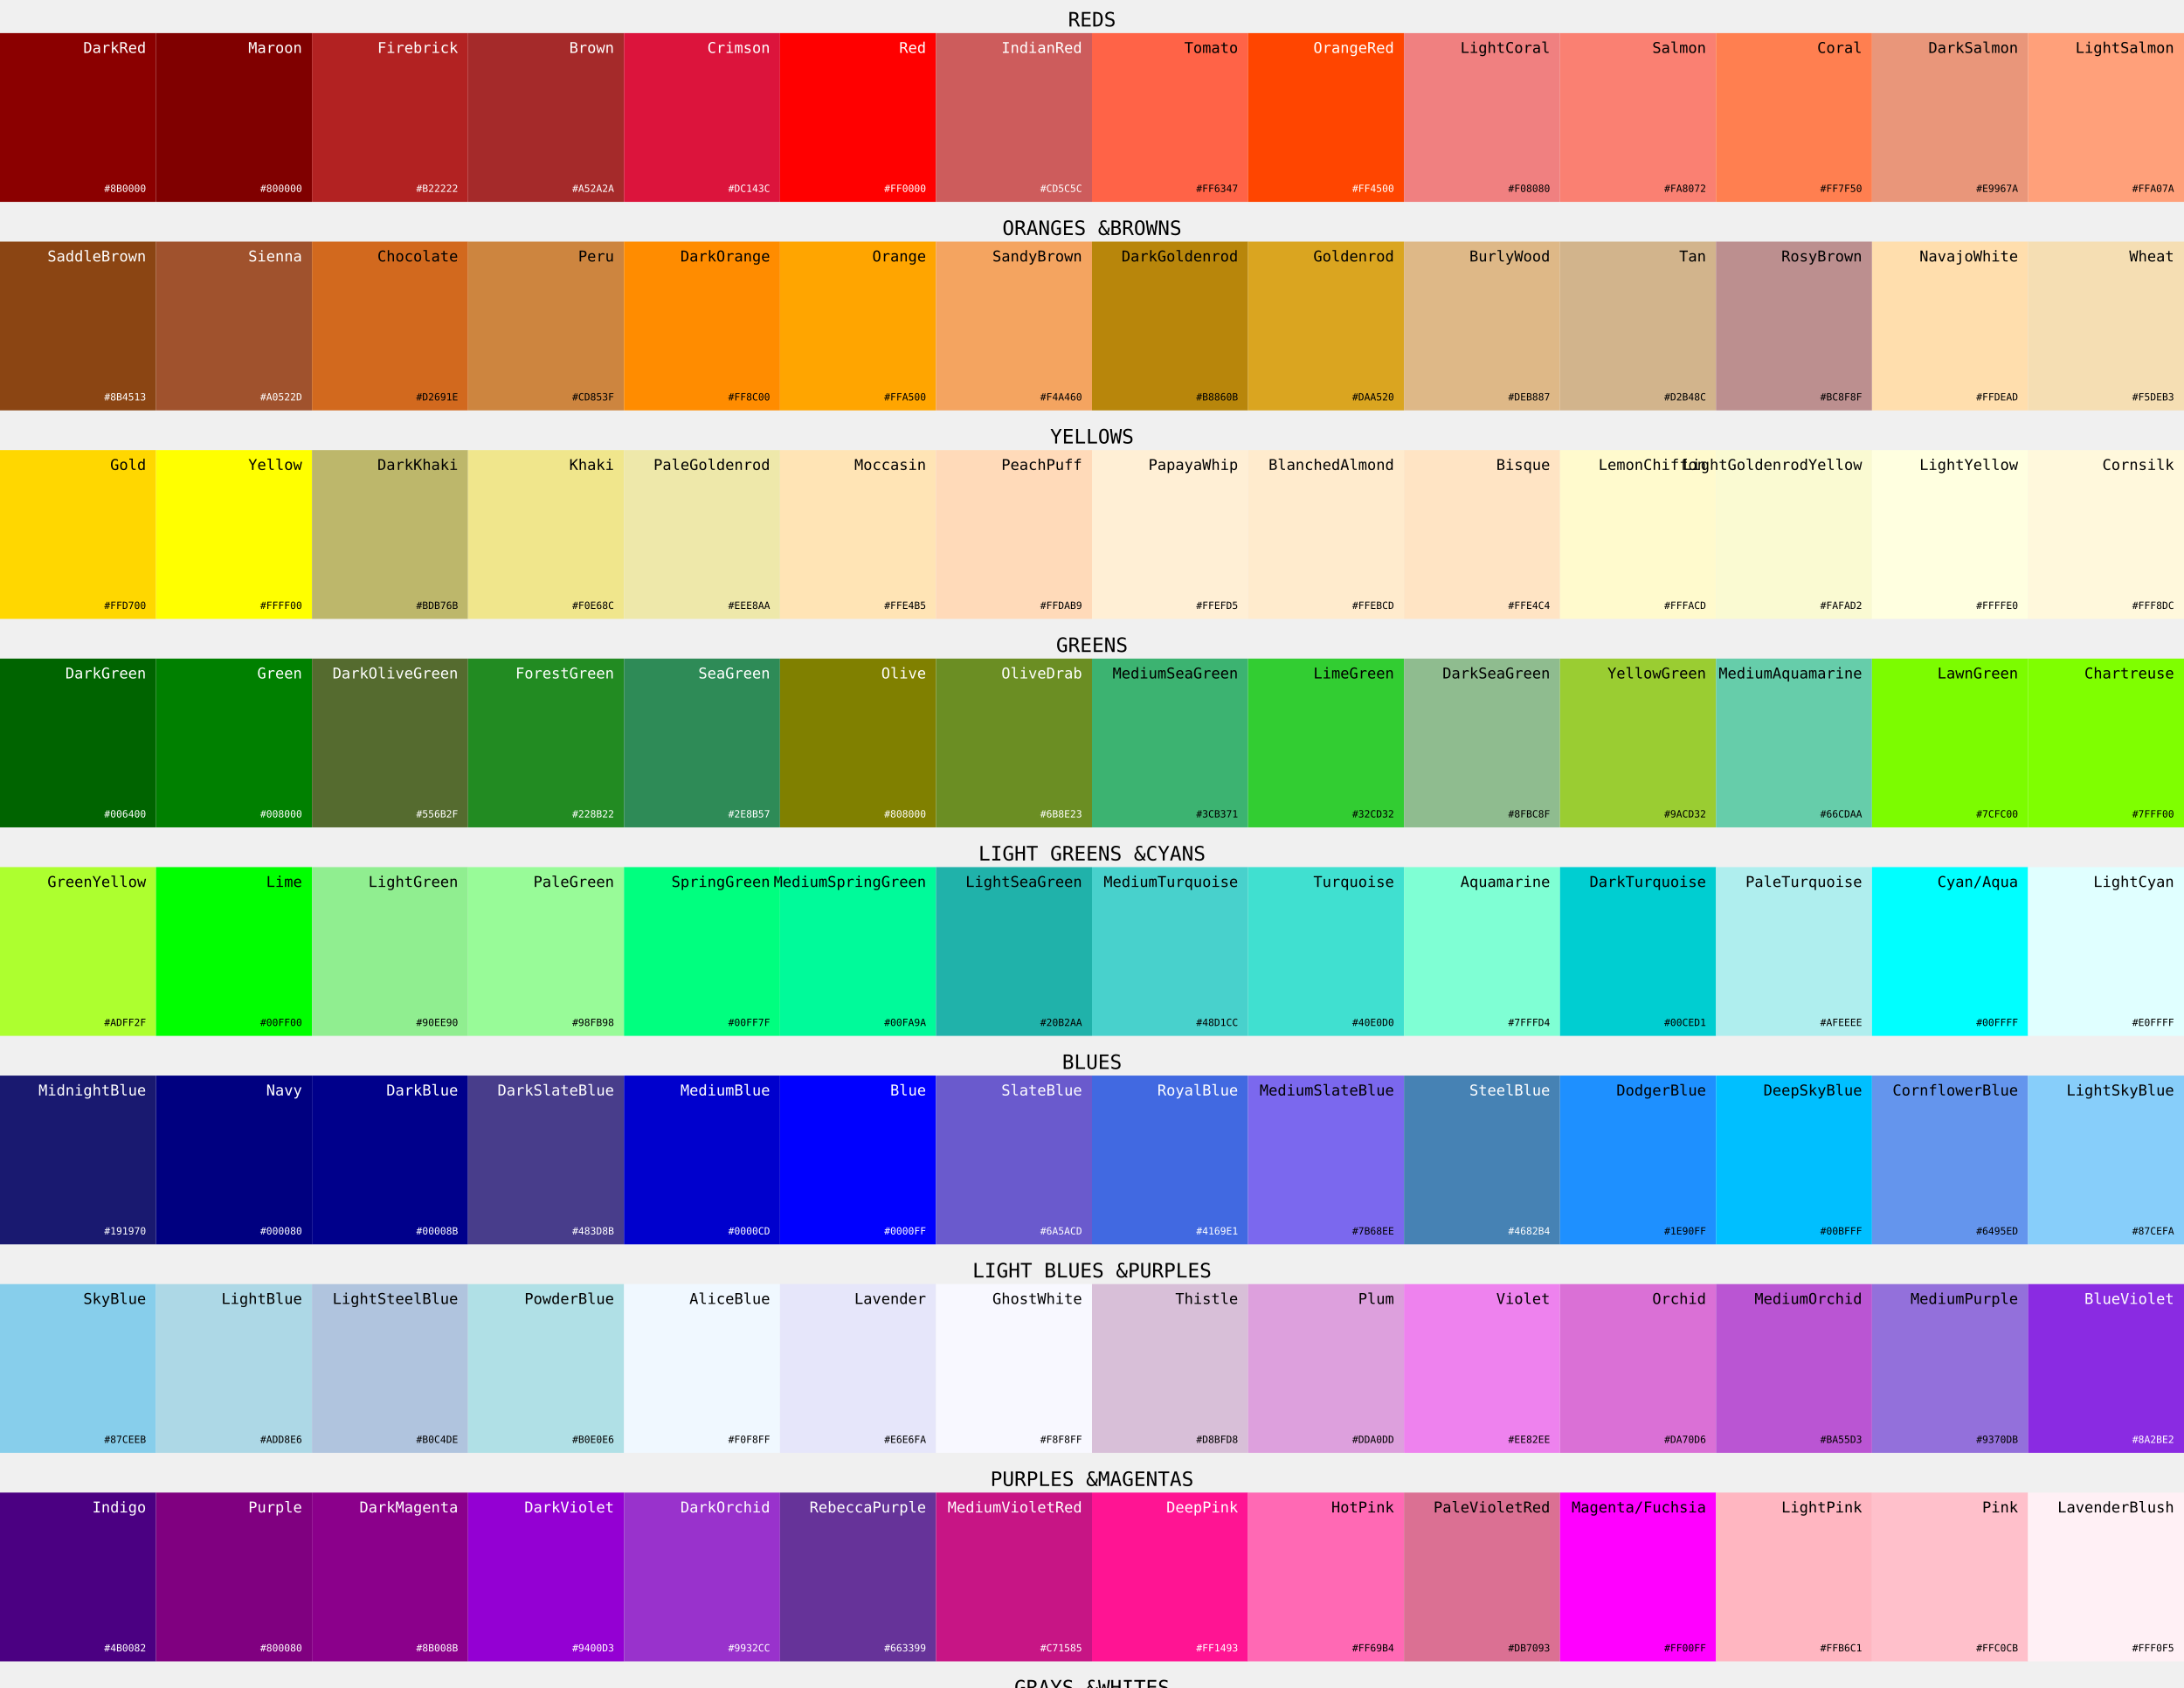
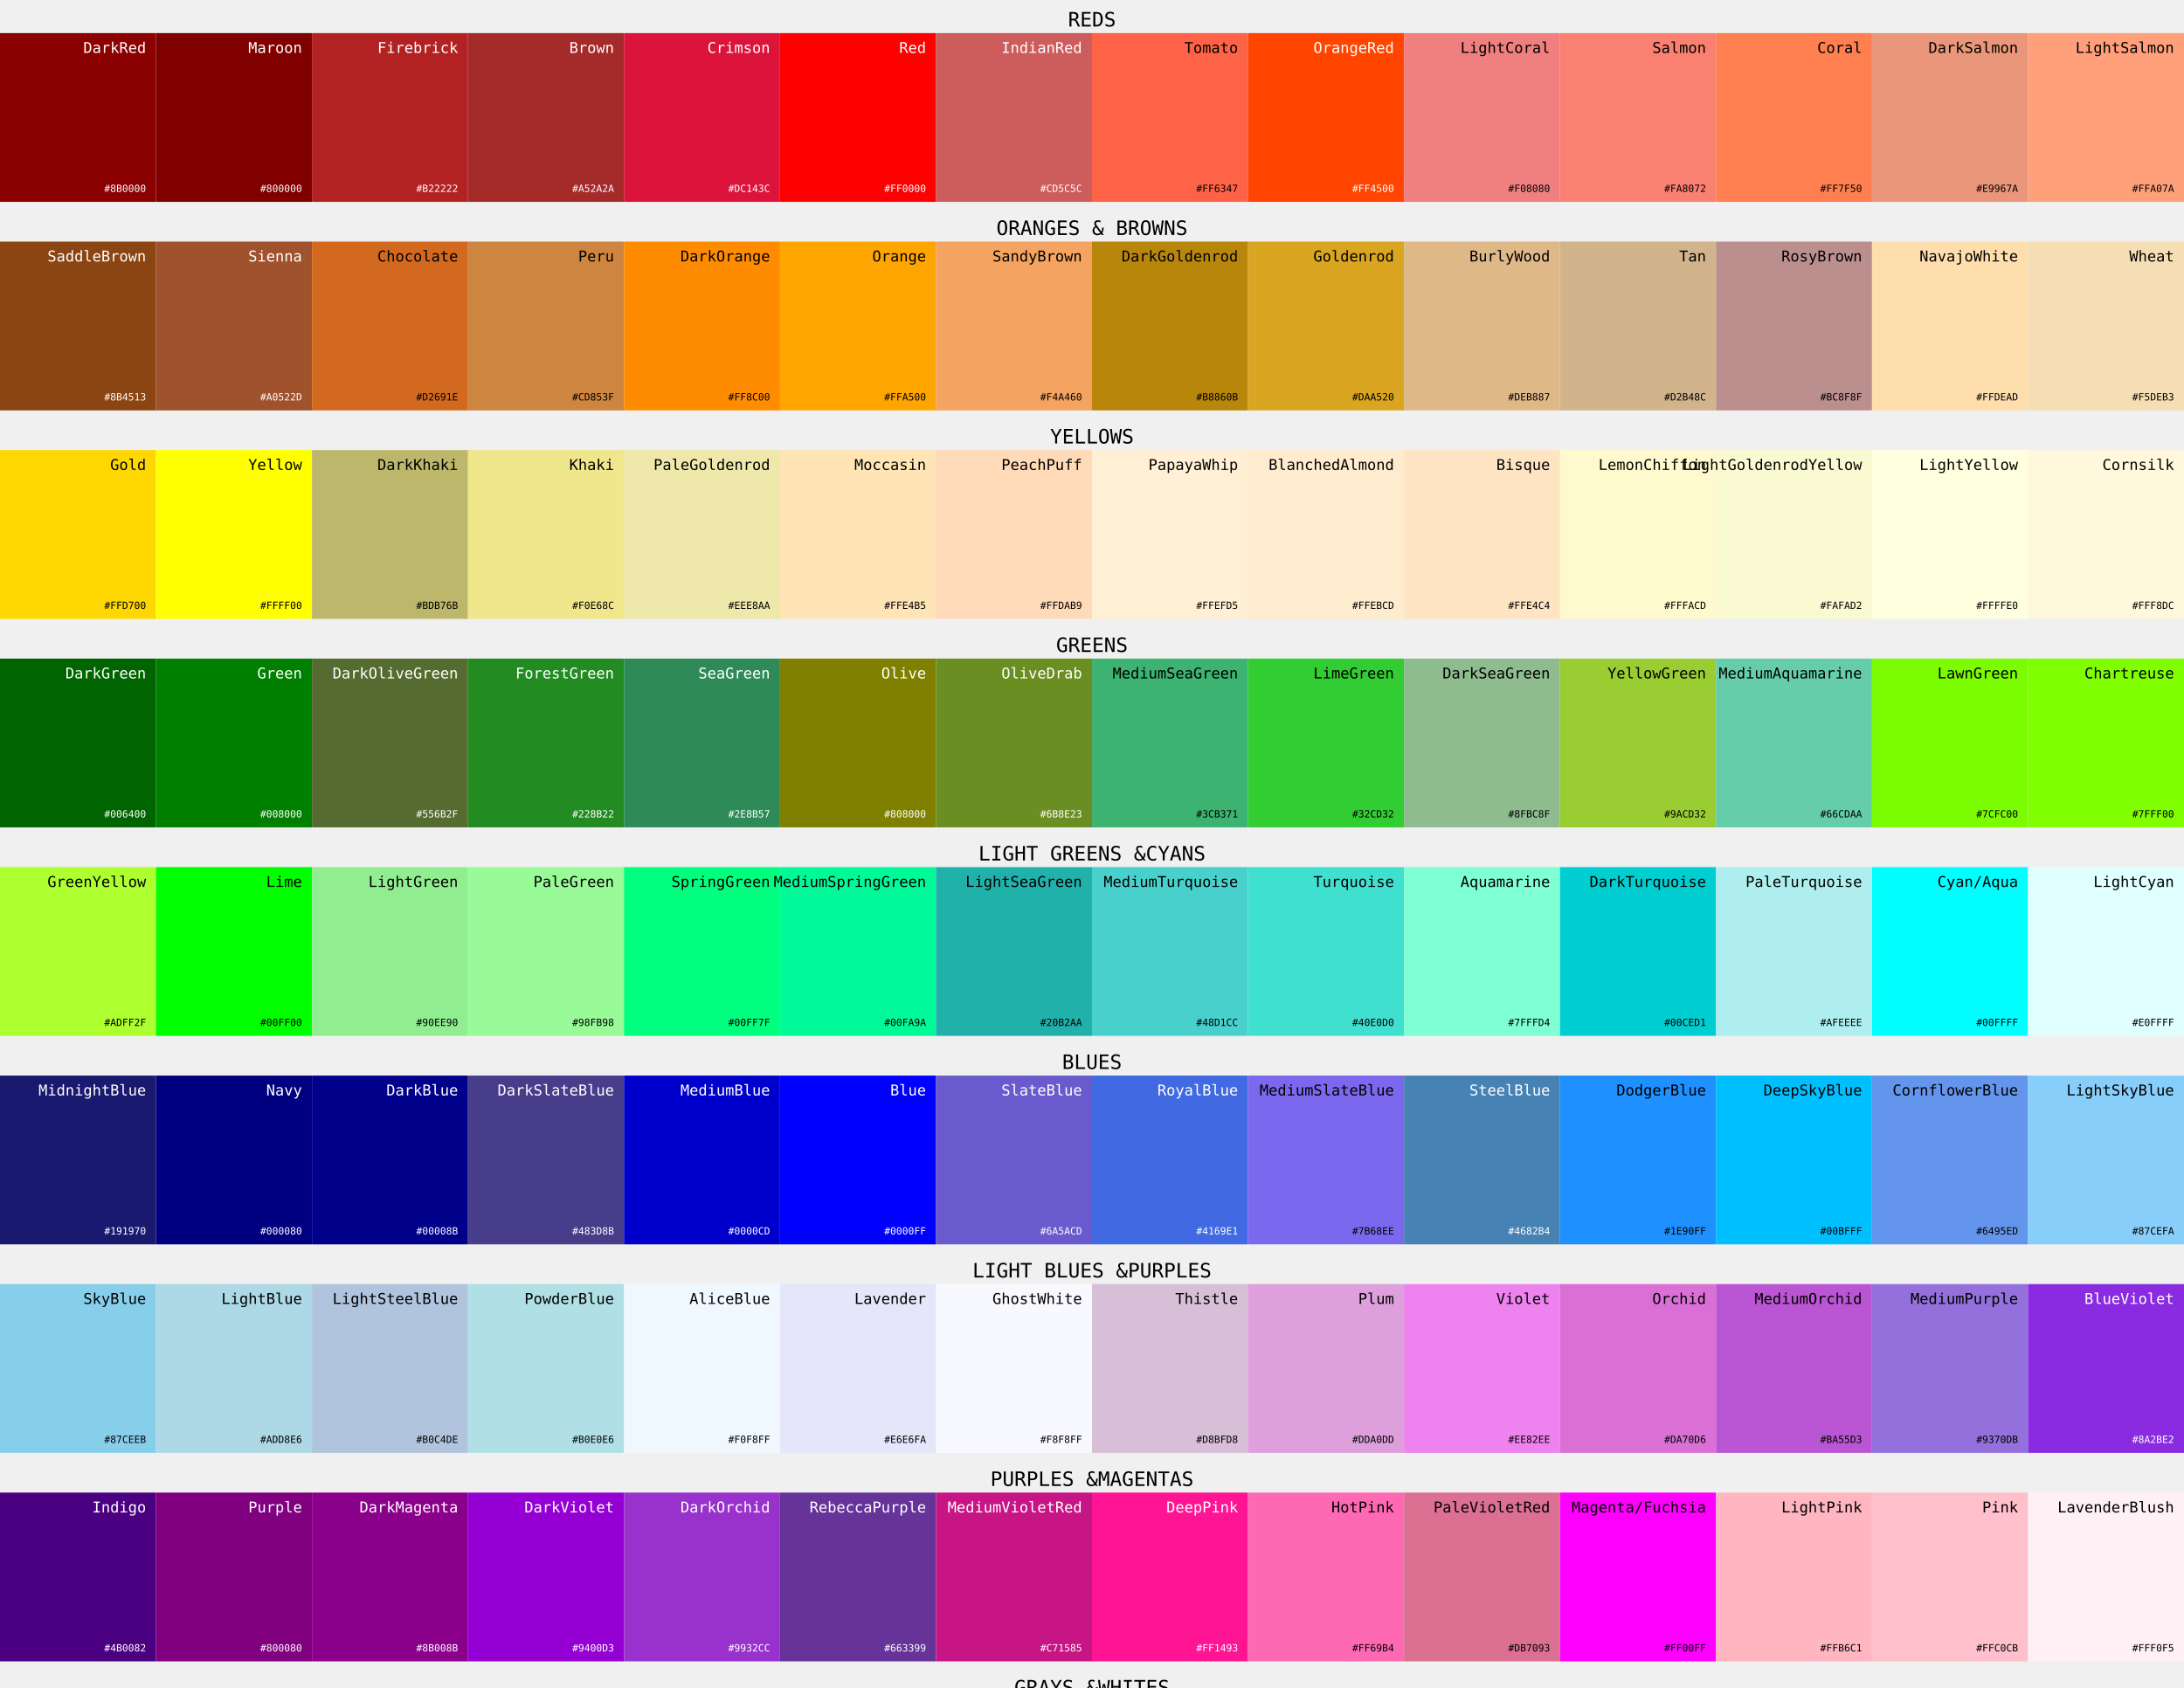
<svg xmlns="http://www.w3.org/2000/svg" viewBox="0 0 6600 5100" width="6600" height="5100">
  <g transform="translate(0, 0)">
    <text x="3300" y="80" font-family="monospace" fill="black" font-size="60" text-anchor="middle">REDS</text>
    <rect x="0" y="100" width="471.43" height="510" fill="#8B0000" />
    <text x="441.43" y="160" font-family="monospace" fill="white" font-size="45" text-anchor="end">DarkRed</text>
    <text x="441.43" y="580" font-family="monospace" fill="white" font-size="30" text-anchor="end">#8B0000</text>
    <rect x="471.43" y="100" width="471.43" height="510" fill="#800000" />
    <text x="912.86" y="160" font-family="monospace" fill="white" font-size="45" text-anchor="end">Maroon</text>
    <text x="912.86" y="580" font-family="monospace" fill="white" font-size="30" text-anchor="end">#800000</text>
    <rect x="942.86" y="100" width="471.43" height="510" fill="#B22222" />
    <text x="1384.29" y="160" font-family="monospace" fill="white" font-size="45" text-anchor="end">Firebrick</text>
    <text x="1384.29" y="580" font-family="monospace" fill="white" font-size="30" text-anchor="end">#B22222</text>
    <rect x="1414.29" y="100" width="471.43" height="510" fill="#A52A2A" />
    <text x="1855.72" y="160" font-family="monospace" fill="white" font-size="45" text-anchor="end">Brown</text>
    <text x="1855.72" y="580" font-family="monospace" fill="white" font-size="30" text-anchor="end">#A52A2A</text>
    <rect x="1885.72" y="100" width="471.43" height="510" fill="#DC143C" />
    <text x="2327.15" y="160" font-family="monospace" fill="white" font-size="45" text-anchor="end">Crimson</text>
    <text x="2327.15" y="580" font-family="monospace" fill="white" font-size="30" text-anchor="end">#DC143C</text>
    <rect x="2357.15" y="100" width="471.43" height="510" fill="#FF0000" />
    <text x="2798.58" y="160" font-family="monospace" fill="white" font-size="45" text-anchor="end">Red</text>
    <text x="2798.58" y="580" font-family="monospace" fill="white" font-size="30" text-anchor="end">#FF0000</text>
    <rect x="2828.58" y="100" width="471.43" height="510" fill="#CD5C5C" />
    <text x="3270.01" y="160" font-family="monospace" fill="white" font-size="45" text-anchor="end">IndianRed</text>
    <text x="3270.01" y="580" font-family="monospace" fill="white" font-size="30" text-anchor="end">#CD5C5C</text>
    <rect x="3300.01" y="100" width="471.43" height="510" fill="#FF6347" />
    <text x="3741.44" y="160" font-family="monospace" fill="black" font-size="45" text-anchor="end">Tomato</text>
    <text x="3741.44" y="580" font-family="monospace" fill="black" font-size="30" text-anchor="end">#FF6347</text>
    <rect x="3771.44" y="100" width="471.43" height="510" fill="#FF4500" />
    <text x="4212.87" y="160" font-family="monospace" fill="white" font-size="45" text-anchor="end">OrangeRed</text>
    <text x="4212.87" y="580" font-family="monospace" fill="white" font-size="30" text-anchor="end">#FF4500</text>
    <rect x="4242.87" y="100" width="471.43" height="510" fill="#F08080" />
    <text x="4684.3" y="160" font-family="monospace" fill="black" font-size="45" text-anchor="end">LightCoral</text>
    <text x="4684.3" y="580" font-family="monospace" fill="black" font-size="30" text-anchor="end">#F08080</text>
    <rect x="4714.3" y="100" width="471.43" height="510" fill="#FA8072" />
    <text x="5155.73" y="160" font-family="monospace" fill="black" font-size="45" text-anchor="end">Salmon</text>
    <text x="5155.73" y="580" font-family="monospace" fill="black" font-size="30" text-anchor="end">#FA8072</text>
    <rect x="5185.73" y="100" width="471.43" height="510" fill="#FF7F50" />
    <text x="5627.16" y="160" font-family="monospace" fill="black" font-size="45" text-anchor="end">Coral</text>
    <text x="5627.16" y="580" font-family="monospace" fill="black" font-size="30" text-anchor="end">#FF7F50</text>
    <rect x="5657.16" y="100" width="471.43" height="510" fill="#E9967A" />
    <text x="6098.59" y="160" font-family="monospace" fill="black" font-size="45" text-anchor="end">DarkSalmon</text>
    <text x="6098.59" y="580" font-family="monospace" fill="black" font-size="30" text-anchor="end">#E9967A</text>
    <rect x="6128.59" y="100" width="471.43" height="510" fill="#FFA07A" />
    <text x="6570.02" y="160" font-family="monospace" fill="black" font-size="45" text-anchor="end">LightSalmon</text>
    <text x="6570.02" y="580" font-family="monospace" fill="black" font-size="30" text-anchor="end">#FFA07A</text>
  </g>
  <g transform="translate(0, 630)">
-     <text x="3300" y="80" font-family="monospace" fill="black" font-size="60" text-anchor="middle">ORANGES &amp;BROWNS</text>
+     <text x="3300" y="80" font-family="monospace" fill="black" font-size="60" text-anchor="middle">ORANGES &amp; BROWNS</text>
    <rect x="0" y="100" width="471.43" height="510" fill="#8B4513" />
    <text x="441.43" y="160" font-family="monospace" fill="white" font-size="45" text-anchor="end">SaddleBrown</text>
    <text x="441.43" y="580" font-family="monospace" fill="white" font-size="30" text-anchor="end">#8B4513</text>
    <rect x="471.43" y="100" width="471.43" height="510" fill="#A0522D" />
    <text x="912.86" y="160" font-family="monospace" fill="white" font-size="45" text-anchor="end">Sienna</text>
    <text x="912.86" y="580" font-family="monospace" fill="white" font-size="30" text-anchor="end">#A0522D</text>
    <rect x="942.86" y="100" width="471.43" height="510" fill="#D2691E" />
    <text x="1384.29" y="160" font-family="monospace" fill="black" font-size="45" text-anchor="end">Chocolate</text>
    <text x="1384.29" y="580" font-family="monospace" fill="black" font-size="30" text-anchor="end">#D2691E</text>
    <rect x="1414.29" y="100" width="471.43" height="510" fill="#CD853F" />
    <text x="1855.72" y="160" font-family="monospace" fill="black" font-size="45" text-anchor="end">Peru</text>
    <text x="1855.72" y="580" font-family="monospace" fill="black" font-size="30" text-anchor="end">#CD853F</text>
    <rect x="1885.72" y="100" width="471.43" height="510" fill="#FF8C00" />
    <text x="2327.15" y="160" font-family="monospace" fill="black" font-size="45" text-anchor="end">DarkOrange</text>
    <text x="2327.15" y="580" font-family="monospace" fill="black" font-size="30" text-anchor="end">#FF8C00</text>
    <rect x="2357.15" y="100" width="471.43" height="510" fill="#FFA500" />
    <text x="2798.58" y="160" font-family="monospace" fill="black" font-size="45" text-anchor="end">Orange</text>
    <text x="2798.58" y="580" font-family="monospace" fill="black" font-size="30" text-anchor="end">#FFA500</text>
    <rect x="2828.58" y="100" width="471.43" height="510" fill="#F4A460" />
    <text x="3270.01" y="160" font-family="monospace" fill="black" font-size="45" text-anchor="end">SandyBrown</text>
    <text x="3270.01" y="580" font-family="monospace" fill="black" font-size="30" text-anchor="end">#F4A460</text>
    <rect x="3300.01" y="100" width="471.43" height="510" fill="#B8860B" />
    <text x="3741.44" y="160" font-family="monospace" fill="black" font-size="45" text-anchor="end">DarkGoldenrod</text>
    <text x="3741.44" y="580" font-family="monospace" fill="black" font-size="30" text-anchor="end">#B8860B</text>
    <rect x="3771.44" y="100" width="471.43" height="510" fill="#DAA520" />
    <text x="4212.87" y="160" font-family="monospace" fill="black" font-size="45" text-anchor="end">Goldenrod</text>
    <text x="4212.87" y="580" font-family="monospace" fill="black" font-size="30" text-anchor="end">#DAA520</text>
    <rect x="4242.87" y="100" width="471.43" height="510" fill="#DEB887" />
    <text x="4684.3" y="160" font-family="monospace" fill="black" font-size="45" text-anchor="end">BurlyWood</text>
    <text x="4684.3" y="580" font-family="monospace" fill="black" font-size="30" text-anchor="end">#DEB887</text>
    <rect x="4714.3" y="100" width="471.43" height="510" fill="#D2B48C" />
    <text x="5155.73" y="160" font-family="monospace" fill="black" font-size="45" text-anchor="end">Tan</text>
    <text x="5155.73" y="580" font-family="monospace" fill="black" font-size="30" text-anchor="end">#D2B48C</text>
    <rect x="5185.73" y="100" width="471.43" height="510" fill="#BC8F8F" />
    <text x="5627.16" y="160" font-family="monospace" fill="black" font-size="45" text-anchor="end">RosyBrown</text>
    <text x="5627.16" y="580" font-family="monospace" fill="black" font-size="30" text-anchor="end">#BC8F8F</text>
    <rect x="5657.16" y="100" width="471.43" height="510" fill="#FFDEAD" />
    <text x="6098.59" y="160" font-family="monospace" fill="black" font-size="45" text-anchor="end">NavajoWhite</text>
    <text x="6098.59" y="580" font-family="monospace" fill="black" font-size="30" text-anchor="end">#FFDEAD</text>
    <rect x="6128.59" y="100" width="471.43" height="510" fill="#F5DEB3" />
    <text x="6570.02" y="160" font-family="monospace" fill="black" font-size="45" text-anchor="end">Wheat</text>
    <text x="6570.02" y="580" font-family="monospace" fill="black" font-size="30" text-anchor="end">#F5DEB3</text>
  </g>
  <g transform="translate(0, 1260)">
    <text x="3300" y="80" font-family="monospace" fill="black" font-size="60" text-anchor="middle">YELLOWS</text>
    <rect x="0" y="100" width="471.43" height="510" fill="#FFD700" />
    <text x="441.43" y="160" font-family="monospace" fill="black" font-size="45" text-anchor="end">Gold</text>
    <text x="441.43" y="580" font-family="monospace" fill="black" font-size="30" text-anchor="end">#FFD700</text>
    <rect x="471.43" y="100" width="471.43" height="510" fill="#FFFF00" />
    <text x="912.86" y="160" font-family="monospace" fill="black" font-size="45" text-anchor="end">Yellow</text>
    <text x="912.86" y="580" font-family="monospace" fill="black" font-size="30" text-anchor="end">#FFFF00</text>
    <rect x="942.86" y="100" width="471.43" height="510" fill="#BDB76B" />
    <text x="1384.29" y="160" font-family="monospace" fill="black" font-size="45" text-anchor="end">DarkKhaki</text>
    <text x="1384.29" y="580" font-family="monospace" fill="black" font-size="30" text-anchor="end">#BDB76B</text>
    <rect x="1414.29" y="100" width="471.43" height="510" fill="#F0E68C" />
    <text x="1855.72" y="160" font-family="monospace" fill="black" font-size="45" text-anchor="end">Khaki</text>
    <text x="1855.72" y="580" font-family="monospace" fill="black" font-size="30" text-anchor="end">#F0E68C</text>
    <rect x="1885.72" y="100" width="471.43" height="510" fill="#EEE8AA" />
    <text x="2327.15" y="160" font-family="monospace" fill="black" font-size="45" text-anchor="end">PaleGoldenrod</text>
    <text x="2327.15" y="580" font-family="monospace" fill="black" font-size="30" text-anchor="end">#EEE8AA</text>
    <rect x="2357.15" y="100" width="471.43" height="510" fill="#FFE4B5" />
    <text x="2798.58" y="160" font-family="monospace" fill="black" font-size="45" text-anchor="end">Moccasin</text>
    <text x="2798.58" y="580" font-family="monospace" fill="black" font-size="30" text-anchor="end">#FFE4B5</text>
    <rect x="2828.58" y="100" width="471.43" height="510" fill="#FFDAB9" />
    <text x="3270.01" y="160" font-family="monospace" fill="black" font-size="45" text-anchor="end">PeachPuff</text>
    <text x="3270.01" y="580" font-family="monospace" fill="black" font-size="30" text-anchor="end">#FFDAB9</text>
    <rect x="3300.01" y="100" width="471.43" height="510" fill="#FFEFD5" />
    <text x="3741.44" y="160" font-family="monospace" fill="black" font-size="45" text-anchor="end">PapayaWhip</text>
    <text x="3741.44" y="580" font-family="monospace" fill="black" font-size="30" text-anchor="end">#FFEFD5</text>
    <rect x="3771.44" y="100" width="471.43" height="510" fill="#FFEBCD" />
    <text x="4212.87" y="160" font-family="monospace" fill="black" font-size="45" text-anchor="end">BlanchedAlmond</text>
    <text x="4212.87" y="580" font-family="monospace" fill="black" font-size="30" text-anchor="end">#FFEBCD</text>
    <rect x="4242.87" y="100" width="471.43" height="510" fill="#FFE4C4" />
    <text x="4684.3" y="160" font-family="monospace" fill="black" font-size="45" text-anchor="end">Bisque</text>
    <text x="4684.3" y="580" font-family="monospace" fill="black" font-size="30" text-anchor="end">#FFE4C4</text>
    <rect x="4714.3" y="100" width="471.43" height="510" fill="#FFFACD" />
    <text x="5155.73" y="160" font-family="monospace" fill="black" font-size="45" text-anchor="end">LemonChiffon</text>
    <text x="5155.73" y="580" font-family="monospace" fill="black" font-size="30" text-anchor="end">#FFFACD</text>
    <rect x="5185.73" y="100" width="471.43" height="510" fill="#FAFAD2" />
    <text x="5627.16" y="160" font-family="monospace" fill="black" font-size="45" text-anchor="end">LightGoldenrodYellow</text>
    <text x="5627.16" y="580" font-family="monospace" fill="black" font-size="30" text-anchor="end">#FAFAD2</text>
    <rect x="5657.16" y="100" width="471.43" height="510" fill="#FFFFE0" />
    <text x="6098.59" y="160" font-family="monospace" fill="black" font-size="45" text-anchor="end">LightYellow</text>
    <text x="6098.59" y="580" font-family="monospace" fill="black" font-size="30" text-anchor="end">#FFFFE0</text>
    <rect x="6128.59" y="100" width="471.43" height="510" fill="#FFF8DC" />
    <text x="6570.02" y="160" font-family="monospace" fill="black" font-size="45" text-anchor="end">Cornsilk</text>
    <text x="6570.02" y="580" font-family="monospace" fill="black" font-size="30" text-anchor="end">#FFF8DC</text>
  </g>
  <g transform="translate(0, 1890)">
    <text x="3300" y="80" font-family="monospace" fill="black" font-size="60" text-anchor="middle">GREENS</text>
    <rect x="0" y="100" width="471.43" height="510" fill="#006400" />
    <text x="441.43" y="160" font-family="monospace" fill="white" font-size="45" text-anchor="end">DarkGreen</text>
    <text x="441.43" y="580" font-family="monospace" fill="white" font-size="30" text-anchor="end">#006400</text>
    <rect x="471.43" y="100" width="471.43" height="510" fill="#008000" />
    <text x="912.86" y="160" font-family="monospace" fill="white" font-size="45" text-anchor="end">Green</text>
    <text x="912.86" y="580" font-family="monospace" fill="white" font-size="30" text-anchor="end">#008000</text>
    <rect x="942.86" y="100" width="471.43" height="510" fill="#556B2F" />
    <text x="1384.29" y="160" font-family="monospace" fill="white" font-size="45" text-anchor="end">DarkOliveGreen</text>
    <text x="1384.29" y="580" font-family="monospace" fill="white" font-size="30" text-anchor="end">#556B2F</text>
    <rect x="1414.29" y="100" width="471.43" height="510" fill="#228B22" />
    <text x="1855.72" y="160" font-family="monospace" fill="white" font-size="45" text-anchor="end">ForestGreen</text>
    <text x="1855.72" y="580" font-family="monospace" fill="white" font-size="30" text-anchor="end">#228B22</text>
    <rect x="1885.72" y="100" width="471.43" height="510" fill="#2E8B57" />
    <text x="2327.15" y="160" font-family="monospace" fill="white" font-size="45" text-anchor="end">SeaGreen</text>
    <text x="2327.15" y="580" font-family="monospace" fill="white" font-size="30" text-anchor="end">#2E8B57</text>
    <rect x="2357.15" y="100" width="471.43" height="510" fill="#808000" />
    <text x="2798.58" y="160" font-family="monospace" fill="white" font-size="45" text-anchor="end">Olive</text>
    <text x="2798.58" y="580" font-family="monospace" fill="white" font-size="30" text-anchor="end">#808000</text>
    <rect x="2828.58" y="100" width="471.43" height="510" fill="#6B8E23" />
    <text x="3270.01" y="160" font-family="monospace" fill="white" font-size="45" text-anchor="end">OliveDrab</text>
    <text x="3270.01" y="580" font-family="monospace" fill="white" font-size="30" text-anchor="end">#6B8E23</text>
    <rect x="3300.01" y="100" width="471.43" height="510" fill="#3CB371" />
    <text x="3741.44" y="160" font-family="monospace" fill="black" font-size="45" text-anchor="end">MediumSeaGreen</text>
    <text x="3741.44" y="580" font-family="monospace" fill="black" font-size="30" text-anchor="end">#3CB371</text>
    <rect x="3771.44" y="100" width="471.43" height="510" fill="#32CD32" />
    <text x="4212.87" y="160" font-family="monospace" fill="black" font-size="45" text-anchor="end">LimeGreen</text>
    <text x="4212.87" y="580" font-family="monospace" fill="black" font-size="30" text-anchor="end">#32CD32</text>
    <rect x="4242.87" y="100" width="471.43" height="510" fill="#8FBC8F" />
    <text x="4684.3" y="160" font-family="monospace" fill="black" font-size="45" text-anchor="end">DarkSeaGreen</text>
    <text x="4684.3" y="580" font-family="monospace" fill="black" font-size="30" text-anchor="end">#8FBC8F</text>
    <rect x="4714.3" y="100" width="471.43" height="510" fill="#9ACD32" />
    <text x="5155.73" y="160" font-family="monospace" fill="black" font-size="45" text-anchor="end">YellowGreen</text>
    <text x="5155.73" y="580" font-family="monospace" fill="black" font-size="30" text-anchor="end">#9ACD32</text>
    <rect x="5185.73" y="100" width="471.43" height="510" fill="#66CDAA" />
    <text x="5627.16" y="160" font-family="monospace" fill="black" font-size="45" text-anchor="end">MediumAquamarine</text>
    <text x="5627.16" y="580" font-family="monospace" fill="black" font-size="30" text-anchor="end">#66CDAA</text>
    <rect x="5657.16" y="100" width="471.43" height="510" fill="#7CFC00" />
    <text x="6098.59" y="160" font-family="monospace" fill="black" font-size="45" text-anchor="end">LawnGreen</text>
    <text x="6098.59" y="580" font-family="monospace" fill="black" font-size="30" text-anchor="end">#7CFC00</text>
    <rect x="6128.59" y="100" width="471.43" height="510" fill="#7FFF00" />
    <text x="6570.02" y="160" font-family="monospace" fill="black" font-size="45" text-anchor="end">Chartreuse</text>
    <text x="6570.02" y="580" font-family="monospace" fill="black" font-size="30" text-anchor="end">#7FFF00</text>
  </g>
  <g transform="translate(0, 2520)">
    <text x="3300" y="80" font-family="monospace" fill="black" font-size="60" text-anchor="middle">LIGHT GREENS &amp;CYANS</text>
    <rect x="0" y="100" width="471.43" height="510" fill="#ADFF2F" />
    <text x="441.43" y="160" font-family="monospace" fill="black" font-size="45" text-anchor="end">GreenYellow</text>
    <text x="441.43" y="580" font-family="monospace" fill="black" font-size="30" text-anchor="end">#ADFF2F</text>
    <rect x="471.43" y="100" width="471.43" height="510" fill="#00FF00" />
    <text x="912.86" y="160" font-family="monospace" fill="black" font-size="45" text-anchor="end">Lime</text>
    <text x="912.86" y="580" font-family="monospace" fill="black" font-size="30" text-anchor="end">#00FF00</text>
    <rect x="942.86" y="100" width="471.43" height="510" fill="#90EE90" />
    <text x="1384.29" y="160" font-family="monospace" fill="black" font-size="45" text-anchor="end">LightGreen</text>
    <text x="1384.29" y="580" font-family="monospace" fill="black" font-size="30" text-anchor="end">#90EE90</text>
    <rect x="1414.29" y="100" width="471.43" height="510" fill="#98FB98" />
    <text x="1855.72" y="160" font-family="monospace" fill="black" font-size="45" text-anchor="end">PaleGreen</text>
    <text x="1855.72" y="580" font-family="monospace" fill="black" font-size="30" text-anchor="end">#98FB98</text>
    <rect x="1885.72" y="100" width="471.43" height="510" fill="#00FF7F" />
    <text x="2327.15" y="160" font-family="monospace" fill="black" font-size="45" text-anchor="end">SpringGreen</text>
    <text x="2327.15" y="580" font-family="monospace" fill="black" font-size="30" text-anchor="end">#00FF7F</text>
    <rect x="2357.15" y="100" width="471.43" height="510" fill="#00FA9A" />
    <text x="2798.58" y="160" font-family="monospace" fill="black" font-size="45" text-anchor="end">MediumSpringGreen</text>
    <text x="2798.58" y="580" font-family="monospace" fill="black" font-size="30" text-anchor="end">#00FA9A</text>
    <rect x="2828.58" y="100" width="471.43" height="510" fill="#20B2AA" />
    <text x="3270.01" y="160" font-family="monospace" fill="black" font-size="45" text-anchor="end">LightSeaGreen</text>
    <text x="3270.01" y="580" font-family="monospace" fill="black" font-size="30" text-anchor="end">#20B2AA</text>
    <rect x="3300.01" y="100" width="471.43" height="510" fill="#48D1CC" />
    <text x="3741.44" y="160" font-family="monospace" fill="black" font-size="45" text-anchor="end">MediumTurquoise</text>
    <text x="3741.44" y="580" font-family="monospace" fill="black" font-size="30" text-anchor="end">#48D1CC</text>
    <rect x="3771.44" y="100" width="471.43" height="510" fill="#40E0D0" />
    <text x="4212.87" y="160" font-family="monospace" fill="black" font-size="45" text-anchor="end">Turquoise</text>
    <text x="4212.87" y="580" font-family="monospace" fill="black" font-size="30" text-anchor="end">#40E0D0</text>
    <rect x="4242.87" y="100" width="471.43" height="510" fill="#7FFFD4" />
    <text x="4684.3" y="160" font-family="monospace" fill="black" font-size="45" text-anchor="end">Aquamarine</text>
    <text x="4684.3" y="580" font-family="monospace" fill="black" font-size="30" text-anchor="end">#7FFFD4</text>
    <rect x="4714.3" y="100" width="471.43" height="510" fill="#00CED1" />
    <text x="5155.73" y="160" font-family="monospace" fill="black" font-size="45" text-anchor="end">DarkTurquoise</text>
    <text x="5155.73" y="580" font-family="monospace" fill="black" font-size="30" text-anchor="end">#00CED1</text>
    <rect x="5185.73" y="100" width="471.43" height="510" fill="#AFEEEE" />
    <text x="5627.16" y="160" font-family="monospace" fill="black" font-size="45" text-anchor="end">PaleTurquoise</text>
    <text x="5627.16" y="580" font-family="monospace" fill="black" font-size="30" text-anchor="end">#AFEEEE</text>
    <rect x="5657.16" y="100" width="471.43" height="510" fill="#00FFFF" />
    <text x="6098.59" y="160" font-family="monospace" fill="black" font-size="45" text-anchor="end">Cyan/Aqua</text>
    <text x="6098.59" y="580" font-family="monospace" fill="black" font-size="30" text-anchor="end">#00FFFF</text>
    <rect x="6128.59" y="100" width="471.43" height="510" fill="#E0FFFF" />
    <text x="6570.02" y="160" font-family="monospace" fill="black" font-size="45" text-anchor="end">LightCyan</text>
    <text x="6570.02" y="580" font-family="monospace" fill="black" font-size="30" text-anchor="end">#E0FFFF</text>
  </g>
  <g transform="translate(0, 3150)">
    <text x="3300" y="80" font-family="monospace" fill="black" font-size="60" text-anchor="middle">BLUES</text>
    <rect x="0" y="100" width="471.43" height="510" fill="#191970" />
    <text x="441.43" y="160" font-family="monospace" fill="white" font-size="45" text-anchor="end">MidnightBlue</text>
    <text x="441.43" y="580" font-family="monospace" fill="white" font-size="30" text-anchor="end">#191970</text>
    <rect x="471.43" y="100" width="471.43" height="510" fill="#000080" />
    <text x="912.86" y="160" font-family="monospace" fill="white" font-size="45" text-anchor="end">Navy</text>
    <text x="912.86" y="580" font-family="monospace" fill="white" font-size="30" text-anchor="end">#000080</text>
    <rect x="942.86" y="100" width="471.43" height="510" fill="#00008B" />
    <text x="1384.29" y="160" font-family="monospace" fill="white" font-size="45" text-anchor="end">DarkBlue</text>
    <text x="1384.29" y="580" font-family="monospace" fill="white" font-size="30" text-anchor="end">#00008B</text>
    <rect x="1414.29" y="100" width="471.43" height="510" fill="#483D8B" />
    <text x="1855.72" y="160" font-family="monospace" fill="white" font-size="45" text-anchor="end">DarkSlateBlue</text>
    <text x="1855.72" y="580" font-family="monospace" fill="white" font-size="30" text-anchor="end">#483D8B</text>
    <rect x="1885.72" y="100" width="471.43" height="510" fill="#0000CD" />
    <text x="2327.15" y="160" font-family="monospace" fill="white" font-size="45" text-anchor="end">MediumBlue</text>
    <text x="2327.15" y="580" font-family="monospace" fill="white" font-size="30" text-anchor="end">#0000CD</text>
    <rect x="2357.15" y="100" width="471.43" height="510" fill="#0000FF" />
    <text x="2798.58" y="160" font-family="monospace" fill="white" font-size="45" text-anchor="end">Blue</text>
    <text x="2798.58" y="580" font-family="monospace" fill="white" font-size="30" text-anchor="end">#0000FF</text>
    <rect x="2828.58" y="100" width="471.43" height="510" fill="#6A5ACD" />
    <text x="3270.01" y="160" font-family="monospace" fill="white" font-size="45" text-anchor="end">SlateBlue</text>
    <text x="3270.01" y="580" font-family="monospace" fill="white" font-size="30" text-anchor="end">#6A5ACD</text>
    <rect x="3300.01" y="100" width="471.43" height="510" fill="#4169E1" />
    <text x="3741.44" y="160" font-family="monospace" fill="white" font-size="45" text-anchor="end">RoyalBlue</text>
    <text x="3741.44" y="580" font-family="monospace" fill="white" font-size="30" text-anchor="end">#4169E1</text>
    <rect x="3771.44" y="100" width="471.43" height="510" fill="#7B68EE" />
    <text x="4212.87" y="160" font-family="monospace" fill="black" font-size="45" text-anchor="end">MediumSlateBlue</text>
    <text x="4212.87" y="580" font-family="monospace" fill="black" font-size="30" text-anchor="end">#7B68EE</text>
    <rect x="4242.87" y="100" width="471.43" height="510" fill="#4682B4" />
    <text x="4684.3" y="160" font-family="monospace" fill="white" font-size="45" text-anchor="end">SteelBlue</text>
    <text x="4684.3" y="580" font-family="monospace" fill="white" font-size="30" text-anchor="end">#4682B4</text>
    <rect x="4714.3" y="100" width="471.43" height="510" fill="#1E90FF" />
    <text x="5155.73" y="160" font-family="monospace" fill="black" font-size="45" text-anchor="end">DodgerBlue</text>
    <text x="5155.73" y="580" font-family="monospace" fill="black" font-size="30" text-anchor="end">#1E90FF</text>
    <rect x="5185.73" y="100" width="471.43" height="510" fill="#00BFFF" />
    <text x="5627.16" y="160" font-family="monospace" fill="black" font-size="45" text-anchor="end">DeepSkyBlue</text>
    <text x="5627.16" y="580" font-family="monospace" fill="black" font-size="30" text-anchor="end">#00BFFF</text>
    <rect x="5657.16" y="100" width="471.43" height="510" fill="#6495ED" />
    <text x="6098.59" y="160" font-family="monospace" fill="black" font-size="45" text-anchor="end">CornflowerBlue</text>
    <text x="6098.59" y="580" font-family="monospace" fill="black" font-size="30" text-anchor="end">#6495ED</text>
    <rect x="6128.59" y="100" width="471.43" height="510" fill="#87CEFA" />
    <text x="6570.02" y="160" font-family="monospace" fill="black" font-size="45" text-anchor="end">LightSkyBlue</text>
    <text x="6570.02" y="580" font-family="monospace" fill="black" font-size="30" text-anchor="end">#87CEFA</text>
  </g>
  <g transform="translate(0, 3780)">
    <text x="3300" y="80" font-family="monospace" fill="black" font-size="60" text-anchor="middle">LIGHT BLUES &amp;PURPLES</text>
    <rect x="0" y="100" width="471.43" height="510" fill="#87CEEB" />
    <text x="441.43" y="160" font-family="monospace" fill="black" font-size="45" text-anchor="end">SkyBlue</text>
    <text x="441.43" y="580" font-family="monospace" fill="black" font-size="30" text-anchor="end">#87CEEB</text>
    <rect x="471.43" y="100" width="471.43" height="510" fill="#ADD8E6" />
    <text x="912.86" y="160" font-family="monospace" fill="black" font-size="45" text-anchor="end">LightBlue</text>
    <text x="912.86" y="580" font-family="monospace" fill="black" font-size="30" text-anchor="end">#ADD8E6</text>
    <rect x="942.86" y="100" width="471.43" height="510" fill="#B0C4DE" />
    <text x="1384.29" y="160" font-family="monospace" fill="black" font-size="45" text-anchor="end">LightSteelBlue</text>
    <text x="1384.29" y="580" font-family="monospace" fill="black" font-size="30" text-anchor="end">#B0C4DE</text>
    <rect x="1414.29" y="100" width="471.43" height="510" fill="#B0E0E6" />
    <text x="1855.72" y="160" font-family="monospace" fill="black" font-size="45" text-anchor="end">PowderBlue</text>
    <text x="1855.72" y="580" font-family="monospace" fill="black" font-size="30" text-anchor="end">#B0E0E6</text>
    <rect x="1885.72" y="100" width="471.43" height="510" fill="#F0F8FF" />
    <text x="2327.15" y="160" font-family="monospace" fill="black" font-size="45" text-anchor="end">AliceBlue</text>
    <text x="2327.15" y="580" font-family="monospace" fill="black" font-size="30" text-anchor="end">#F0F8FF</text>
    <rect x="2357.15" y="100" width="471.43" height="510" fill="#E6E6FA" />
    <text x="2798.58" y="160" font-family="monospace" fill="black" font-size="45" text-anchor="end">Lavender</text>
    <text x="2798.58" y="580" font-family="monospace" fill="black" font-size="30" text-anchor="end">#E6E6FA</text>
    <rect x="2828.58" y="100" width="471.43" height="510" fill="#F8F8FF" />
    <text x="3270.01" y="160" font-family="monospace" fill="black" font-size="45" text-anchor="end">GhostWhite</text>
    <text x="3270.01" y="580" font-family="monospace" fill="black" font-size="30" text-anchor="end">#F8F8FF</text>
    <rect x="3300.01" y="100" width="471.43" height="510" fill="#D8BFD8" />
    <text x="3741.44" y="160" font-family="monospace" fill="black" font-size="45" text-anchor="end">Thistle</text>
    <text x="3741.44" y="580" font-family="monospace" fill="black" font-size="30" text-anchor="end">#D8BFD8</text>
    <rect x="3771.44" y="100" width="471.43" height="510" fill="#DDA0DD" />
    <text x="4212.87" y="160" font-family="monospace" fill="black" font-size="45" text-anchor="end">Plum</text>
    <text x="4212.87" y="580" font-family="monospace" fill="black" font-size="30" text-anchor="end">#DDA0DD</text>
    <rect x="4242.87" y="100" width="471.43" height="510" fill="#EE82EE" />
    <text x="4684.3" y="160" font-family="monospace" fill="black" font-size="45" text-anchor="end">Violet</text>
    <text x="4684.3" y="580" font-family="monospace" fill="black" font-size="30" text-anchor="end">#EE82EE</text>
    <rect x="4714.3" y="100" width="471.43" height="510" fill="#DA70D6" />
    <text x="5155.73" y="160" font-family="monospace" fill="black" font-size="45" text-anchor="end">Orchid</text>
    <text x="5155.73" y="580" font-family="monospace" fill="black" font-size="30" text-anchor="end">#DA70D6</text>
    <rect x="5185.73" y="100" width="471.43" height="510" fill="#BA55D3" />
    <text x="5627.16" y="160" font-family="monospace" fill="black" font-size="45" text-anchor="end">MediumOrchid</text>
    <text x="5627.16" y="580" font-family="monospace" fill="black" font-size="30" text-anchor="end">#BA55D3</text>
    <rect x="5657.16" y="100" width="471.43" height="510" fill="#9370DB" />
    <text x="6098.59" y="160" font-family="monospace" fill="black" font-size="45" text-anchor="end">MediumPurple</text>
    <text x="6098.59" y="580" font-family="monospace" fill="black" font-size="30" text-anchor="end">#9370DB</text>
    <rect x="6128.59" y="100" width="471.43" height="510" fill="#8A2BE2" />
    <text x="6570.02" y="160" font-family="monospace" fill="white" font-size="45" text-anchor="end">BlueViolet</text>
    <text x="6570.02" y="580" font-family="monospace" fill="white" font-size="30" text-anchor="end">#8A2BE2</text>
  </g>
  <g transform="translate(0, 4410)">
    <text x="3300" y="80" font-family="monospace" fill="black" font-size="60" text-anchor="middle">PURPLES &amp;MAGENTAS</text>
    <rect x="0" y="100" width="471.43" height="510" fill="#4B0082" />
    <text x="441.43" y="160" font-family="monospace" fill="white" font-size="45" text-anchor="end">Indigo</text>
    <text x="441.43" y="580" font-family="monospace" fill="white" font-size="30" text-anchor="end">#4B0082</text>
    <rect x="471.43" y="100" width="471.43" height="510" fill="#800080" />
    <text x="912.86" y="160" font-family="monospace" fill="white" font-size="45" text-anchor="end">Purple</text>
    <text x="912.86" y="580" font-family="monospace" fill="white" font-size="30" text-anchor="end">#800080</text>
    <rect x="942.86" y="100" width="471.43" height="510" fill="#8B008B" />
    <text x="1384.29" y="160" font-family="monospace" fill="white" font-size="45" text-anchor="end">DarkMagenta</text>
    <text x="1384.29" y="580" font-family="monospace" fill="white" font-size="30" text-anchor="end">#8B008B</text>
    <rect x="1414.29" y="100" width="471.43" height="510" fill="#9400D3" />
    <text x="1855.72" y="160" font-family="monospace" fill="white" font-size="45" text-anchor="end">DarkViolet</text>
    <text x="1855.72" y="580" font-family="monospace" fill="white" font-size="30" text-anchor="end">#9400D3</text>
    <rect x="1885.72" y="100" width="471.43" height="510" fill="#9932CC" />
    <text x="2327.15" y="160" font-family="monospace" fill="white" font-size="45" text-anchor="end">DarkOrchid</text>
    <text x="2327.15" y="580" font-family="monospace" fill="white" font-size="30" text-anchor="end">#9932CC</text>
    <rect x="2357.15" y="100" width="471.43" height="510" fill="#663399" />
    <text x="2798.58" y="160" font-family="monospace" fill="white" font-size="45" text-anchor="end">RebeccaPurple</text>
    <text x="2798.58" y="580" font-family="monospace" fill="white" font-size="30" text-anchor="end">#663399</text>
    <rect x="2828.58" y="100" width="471.43" height="510" fill="#C71585" />
    <text x="3270.01" y="160" font-family="monospace" fill="white" font-size="45" text-anchor="end">MediumVioletRed</text>
    <text x="3270.01" y="580" font-family="monospace" fill="white" font-size="30" text-anchor="end">#C71585</text>
    <rect x="3300.01" y="100" width="471.43" height="510" fill="#FF1493" />
    <text x="3741.44" y="160" font-family="monospace" fill="white" font-size="45" text-anchor="end">DeepPink</text>
    <text x="3741.44" y="580" font-family="monospace" fill="white" font-size="30" text-anchor="end">#FF1493</text>
    <rect x="3771.44" y="100" width="471.43" height="510" fill="#FF69B4" />
    <text x="4212.87" y="160" font-family="monospace" fill="black" font-size="45" text-anchor="end">HotPink</text>
    <text x="4212.87" y="580" font-family="monospace" fill="black" font-size="30" text-anchor="end">#FF69B4</text>
    <rect x="4242.87" y="100" width="471.43" height="510" fill="#DB7093" />
    <text x="4684.3" y="160" font-family="monospace" fill="black" font-size="45" text-anchor="end">PaleVioletRed</text>
    <text x="4684.3" y="580" font-family="monospace" fill="black" font-size="30" text-anchor="end">#DB7093</text>
    <rect x="4714.3" y="100" width="471.43" height="510" fill="#FF00FF" />
    <text x="5155.73" y="160" font-family="monospace" fill="black" font-size="45" text-anchor="end">Magenta/Fuchsia</text>
    <text x="5155.73" y="580" font-family="monospace" fill="black" font-size="30" text-anchor="end">#FF00FF</text>
    <rect x="5185.73" y="100" width="471.43" height="510" fill="#FFB6C1" />
    <text x="5627.16" y="160" font-family="monospace" fill="black" font-size="45" text-anchor="end">LightPink</text>
    <text x="5627.16" y="580" font-family="monospace" fill="black" font-size="30" text-anchor="end">#FFB6C1</text>
    <rect x="5657.16" y="100" width="471.43" height="510" fill="#FFC0CB" />
    <text x="6098.59" y="160" font-family="monospace" fill="black" font-size="45" text-anchor="end">Pink</text>
    <text x="6098.59" y="580" font-family="monospace" fill="black" font-size="30" text-anchor="end">#FFC0CB</text>
    <rect x="6128.59" y="100" width="471.43" height="510" fill="#FFF0F5" />
    <text x="6570.02" y="160" font-family="monospace" fill="black" font-size="45" text-anchor="end">LavenderBlush</text>
    <text x="6570.02" y="580" font-family="monospace" fill="black" font-size="30" text-anchor="end">#FFF0F5</text>
  </g>
  <g transform="translate(0, 5040)">
    <text x="3300" y="80" font-family="monospace" fill="black" font-size="60" text-anchor="middle">GRAYS &amp;WHITES</text>
    <rect x="0" y="100" width="471.43" height="510" fill="#000000" />
    <text x="441.43" y="160" font-family="monospace" fill="white" font-size="45" text-anchor="end">Black</text>
    <text x="441.43" y="580" font-family="monospace" fill="white" font-size="30" text-anchor="end">#000000</text>
    <rect x="471.43" y="100" width="471.43" height="510" fill="#2F4F4F" />
    <text x="912.86" y="160" font-family="monospace" fill="white" font-size="45" text-anchor="end">DarkSlateGray</text>
    <text x="912.86" y="580" font-family="monospace" fill="white" font-size="30" text-anchor="end">#2F4F4F</text>
    <rect x="942.86" y="100" width="471.43" height="510" fill="#008B8B" />
    <text x="1384.29" y="160" font-family="monospace" fill="white" font-size="45" text-anchor="end">DarkCyan</text>
    <text x="1384.29" y="580" font-family="monospace" fill="white" font-size="30" text-anchor="end">#008B8B</text>
    <rect x="1414.29" y="100" width="471.43" height="510" fill="#008080" />
    <text x="1855.72" y="160" font-family="monospace" fill="white" font-size="45" text-anchor="end">Teal</text>
    <text x="1855.72" y="580" font-family="monospace" fill="white" font-size="30" text-anchor="end">#008080</text>
    <rect x="1885.72" y="100" width="471.43" height="510" fill="#696969" />
    <text x="2327.15" y="160" font-family="monospace" fill="white" font-size="45" text-anchor="end">DimGray</text>
    <text x="2327.15" y="580" font-family="monospace" fill="white" font-size="30" text-anchor="end">#696969</text>
    <rect x="2357.15" y="100" width="471.43" height="510" fill="#708090" />
    <text x="2798.58" y="160" font-family="monospace" fill="white" font-size="45" text-anchor="end">SlateGray</text>
    <text x="2798.58" y="580" font-family="monospace" fill="white" font-size="30" text-anchor="end">#708090</text>
    <rect x="2828.58" y="100" width="471.43" height="510" fill="#808080" />
    <text x="3270.01" y="160" font-family="monospace" fill="white" font-size="45" text-anchor="end">Gray</text>
    <text x="3270.01" y="580" font-family="monospace" fill="white" font-size="30" text-anchor="end">#808080</text>
    <rect x="3300.01" y="100" width="471.43" height="510" fill="#778899" />
    <text x="3741.44" y="160" font-family="monospace" fill="white" font-size="45" text-anchor="end">LightSlateGray</text>
    <text x="3741.44" y="580" font-family="monospace" fill="white" font-size="30" text-anchor="end">#778899</text>
    <rect x="3771.44" y="100" width="471.43" height="510" fill="#5F9EA0" />
    <text x="4212.87" y="160" font-family="monospace" fill="black" font-size="45" text-anchor="end">CadetBlue</text>
    <text x="4212.87" y="580" font-family="monospace" fill="black" font-size="30" text-anchor="end">#5F9EA0</text>
    <rect x="4242.87" y="100" width="471.43" height="510" fill="#A9A9A9" />
    <text x="4684.3" y="160" font-family="monospace" fill="black" font-size="45" text-anchor="end">DarkGray</text>
    <text x="4684.3" y="580" font-family="monospace" fill="black" font-size="30" text-anchor="end">#A9A9A9</text>
    <rect x="4714.3" y="100" width="471.43" height="510" fill="#C0C0C0" />
    <text x="5155.73" y="160" font-family="monospace" fill="black" font-size="45" text-anchor="end">Silver</text>
    <text x="5155.73" y="580" font-family="monospace" fill="black" font-size="30" text-anchor="end">#C0C0C0</text>
    <rect x="5185.73" y="100" width="471.43" height="510" fill="#D3D3D3" />
    <text x="5627.16" y="160" font-family="monospace" fill="black" font-size="45" text-anchor="end">LightGray</text>
    <text x="5627.16" y="580" font-family="monospace" fill="black" font-size="30" text-anchor="end">#D3D3D3</text>
    <rect x="5657.16" y="100" width="471.43" height="510" fill="#DCDCDC" />
    <text x="6098.59" y="160" font-family="monospace" fill="black" font-size="45" text-anchor="end">Gainsboro</text>
    <text x="6098.59" y="580" font-family="monospace" fill="black" font-size="30" text-anchor="end">#DCDCDC</text>
    <rect x="6128.59" y="100" width="471.43" height="510" fill="#F5F5F5" />
    <text x="6570.02" y="160" font-family="monospace" fill="black" font-size="45" text-anchor="end">WhiteSmoke</text>
    <text x="6570.02" y="580" font-family="monospace" fill="black" font-size="30" text-anchor="end">#F5F5F5</text>
  </g>
  <g transform="translate(0, 5670)">
    <text x="3300" y="80" font-family="monospace" fill="black" font-size="60" text-anchor="middle">OFF-WHITES</text>
    <rect x="0" y="100" width="471.43" height="510" fill="#FFE4E1" />
    <text x="441.43" y="160" font-family="monospace" fill="black" font-size="45" text-anchor="end">MistyRose</text>
    <text x="441.43" y="580" font-family="monospace" fill="black" font-size="30" text-anchor="end">#FFE4E1</text>
    <rect x="471.43" y="100" width="471.43" height="510" fill="#FFF5EE" />
    <text x="912.86" y="160" font-family="monospace" fill="black" font-size="45" text-anchor="end">Seashell</text>
    <text x="912.86" y="580" font-family="monospace" fill="black" font-size="30" text-anchor="end">#FFF5EE</text>
    <rect x="942.86" y="100" width="471.43" height="510" fill="#FAEBD7" />
    <text x="1384.29" y="160" font-family="monospace" fill="black" font-size="45" text-anchor="end">AntiqueWhite</text>
    <text x="1384.29" y="580" font-family="monospace" fill="black" font-size="30" text-anchor="end">#FAEBD7</text>
    <rect x="1414.29" y="100" width="471.43" height="510" fill="#FAF0E6" />
    <text x="1855.72" y="160" font-family="monospace" fill="black" font-size="45" text-anchor="end">Linen</text>
    <text x="1855.72" y="580" font-family="monospace" fill="black" font-size="30" text-anchor="end">#FAF0E6</text>
    <rect x="1885.72" y="100" width="471.43" height="510" fill="#FDF5E6" />
    <text x="2327.15" y="160" font-family="monospace" fill="black" font-size="45" text-anchor="end">OldLace</text>
    <text x="2327.15" y="580" font-family="monospace" fill="black" font-size="30" text-anchor="end">#FDF5E6</text>
    <rect x="2357.15" y="100" width="471.43" height="510" fill="#F5F5DC" />
    <text x="2798.58" y="160" font-family="monospace" fill="black" font-size="45" text-anchor="end">Beige</text>
    <text x="2798.58" y="580" font-family="monospace" fill="black" font-size="30" text-anchor="end">#F5F5DC</text>
    <rect x="2828.58" y="100" width="471.43" height="510" fill="#FFFAF0" />
    <text x="3270.01" y="160" font-family="monospace" fill="black" font-size="45" text-anchor="end">FloralWhite</text>
    <text x="3270.01" y="580" font-family="monospace" fill="black" font-size="30" text-anchor="end">#FFFAF0</text>
    <rect x="3300.01" y="100" width="471.43" height="510" fill="#FFFFF0" />
    <text x="3741.44" y="160" font-family="monospace" fill="black" font-size="45" text-anchor="end">Ivory</text>
    <text x="3741.44" y="580" font-family="monospace" fill="black" font-size="30" text-anchor="end">#FFFFF0</text>
    <rect x="3771.44" y="100" width="471.43" height="510" fill="#F0FFFF" />
    <text x="4212.87" y="160" font-family="monospace" fill="black" font-size="45" text-anchor="end">Azure</text>
    <text x="4212.87" y="580" font-family="monospace" fill="black" font-size="30" text-anchor="end">#F0FFFF</text>
    <rect x="4242.87" y="100" width="471.43" height="510" fill="#FFFAFA" />
    <text x="4684.3" y="160" font-family="monospace" fill="black" font-size="45" text-anchor="end">Snow</text>
    <text x="4684.3" y="580" font-family="monospace" fill="black" font-size="30" text-anchor="end">#FFFAFA</text>
    <rect x="4714.3" y="100" width="471.43" height="510" fill="#F0FFF0" />
    <text x="5155.73" y="160" font-family="monospace" fill="black" font-size="45" text-anchor="end">Honeydew</text>
    <text x="5155.73" y="580" font-family="monospace" fill="black" font-size="30" text-anchor="end">#F0FFF0</text>
    <rect x="5185.73" y="100" width="471.43" height="510" fill="#F5FFFA" />
    <text x="5627.16" y="160" font-family="monospace" fill="black" font-size="45" text-anchor="end">MintCream</text>
    <text x="5627.16" y="580" font-family="monospace" fill="black" font-size="30" text-anchor="end">#F5FFFA</text>
    <rect x="5657.16" y="100" width="471.43" height="510" fill="#FFFFFF" />
    <text x="6098.59" y="160" font-family="monospace" fill="black" font-size="45" text-anchor="end">White</text>
    <text x="6098.59" y="580" font-family="monospace" fill="black" font-size="30" text-anchor="end">#FFFFFF</text>
    <rect x="6128.59" y="100" width="471.43" height="510" fill="#FFFFFF" />
    <text x="6360" y="160" font-family="monospace" fill="black" font-size="45" text-anchor="middle">COLOR CHART</text>
    <text x="6360" y="270" font-family="monospace" fill="black" font-size="30" text-anchor="middle">Organized by:</text>
    <text x="6360" y="330" font-family="monospace" fill="black" font-size="30" text-anchor="middle">1. Color Family</text>
    <text x="6360" y="390" font-family="monospace" fill="black" font-size="30" text-anchor="middle">2. Brightness (Dark to Light)</text>
    <text x="6360" y="470" font-family="monospace" fill="black" font-size="30" text-anchor="middle">Text color indicates</text>
    <text x="6360" y="530" font-family="monospace" fill="black" font-size="30" text-anchor="middle">readability on that background</text>
  </g>
</svg>
